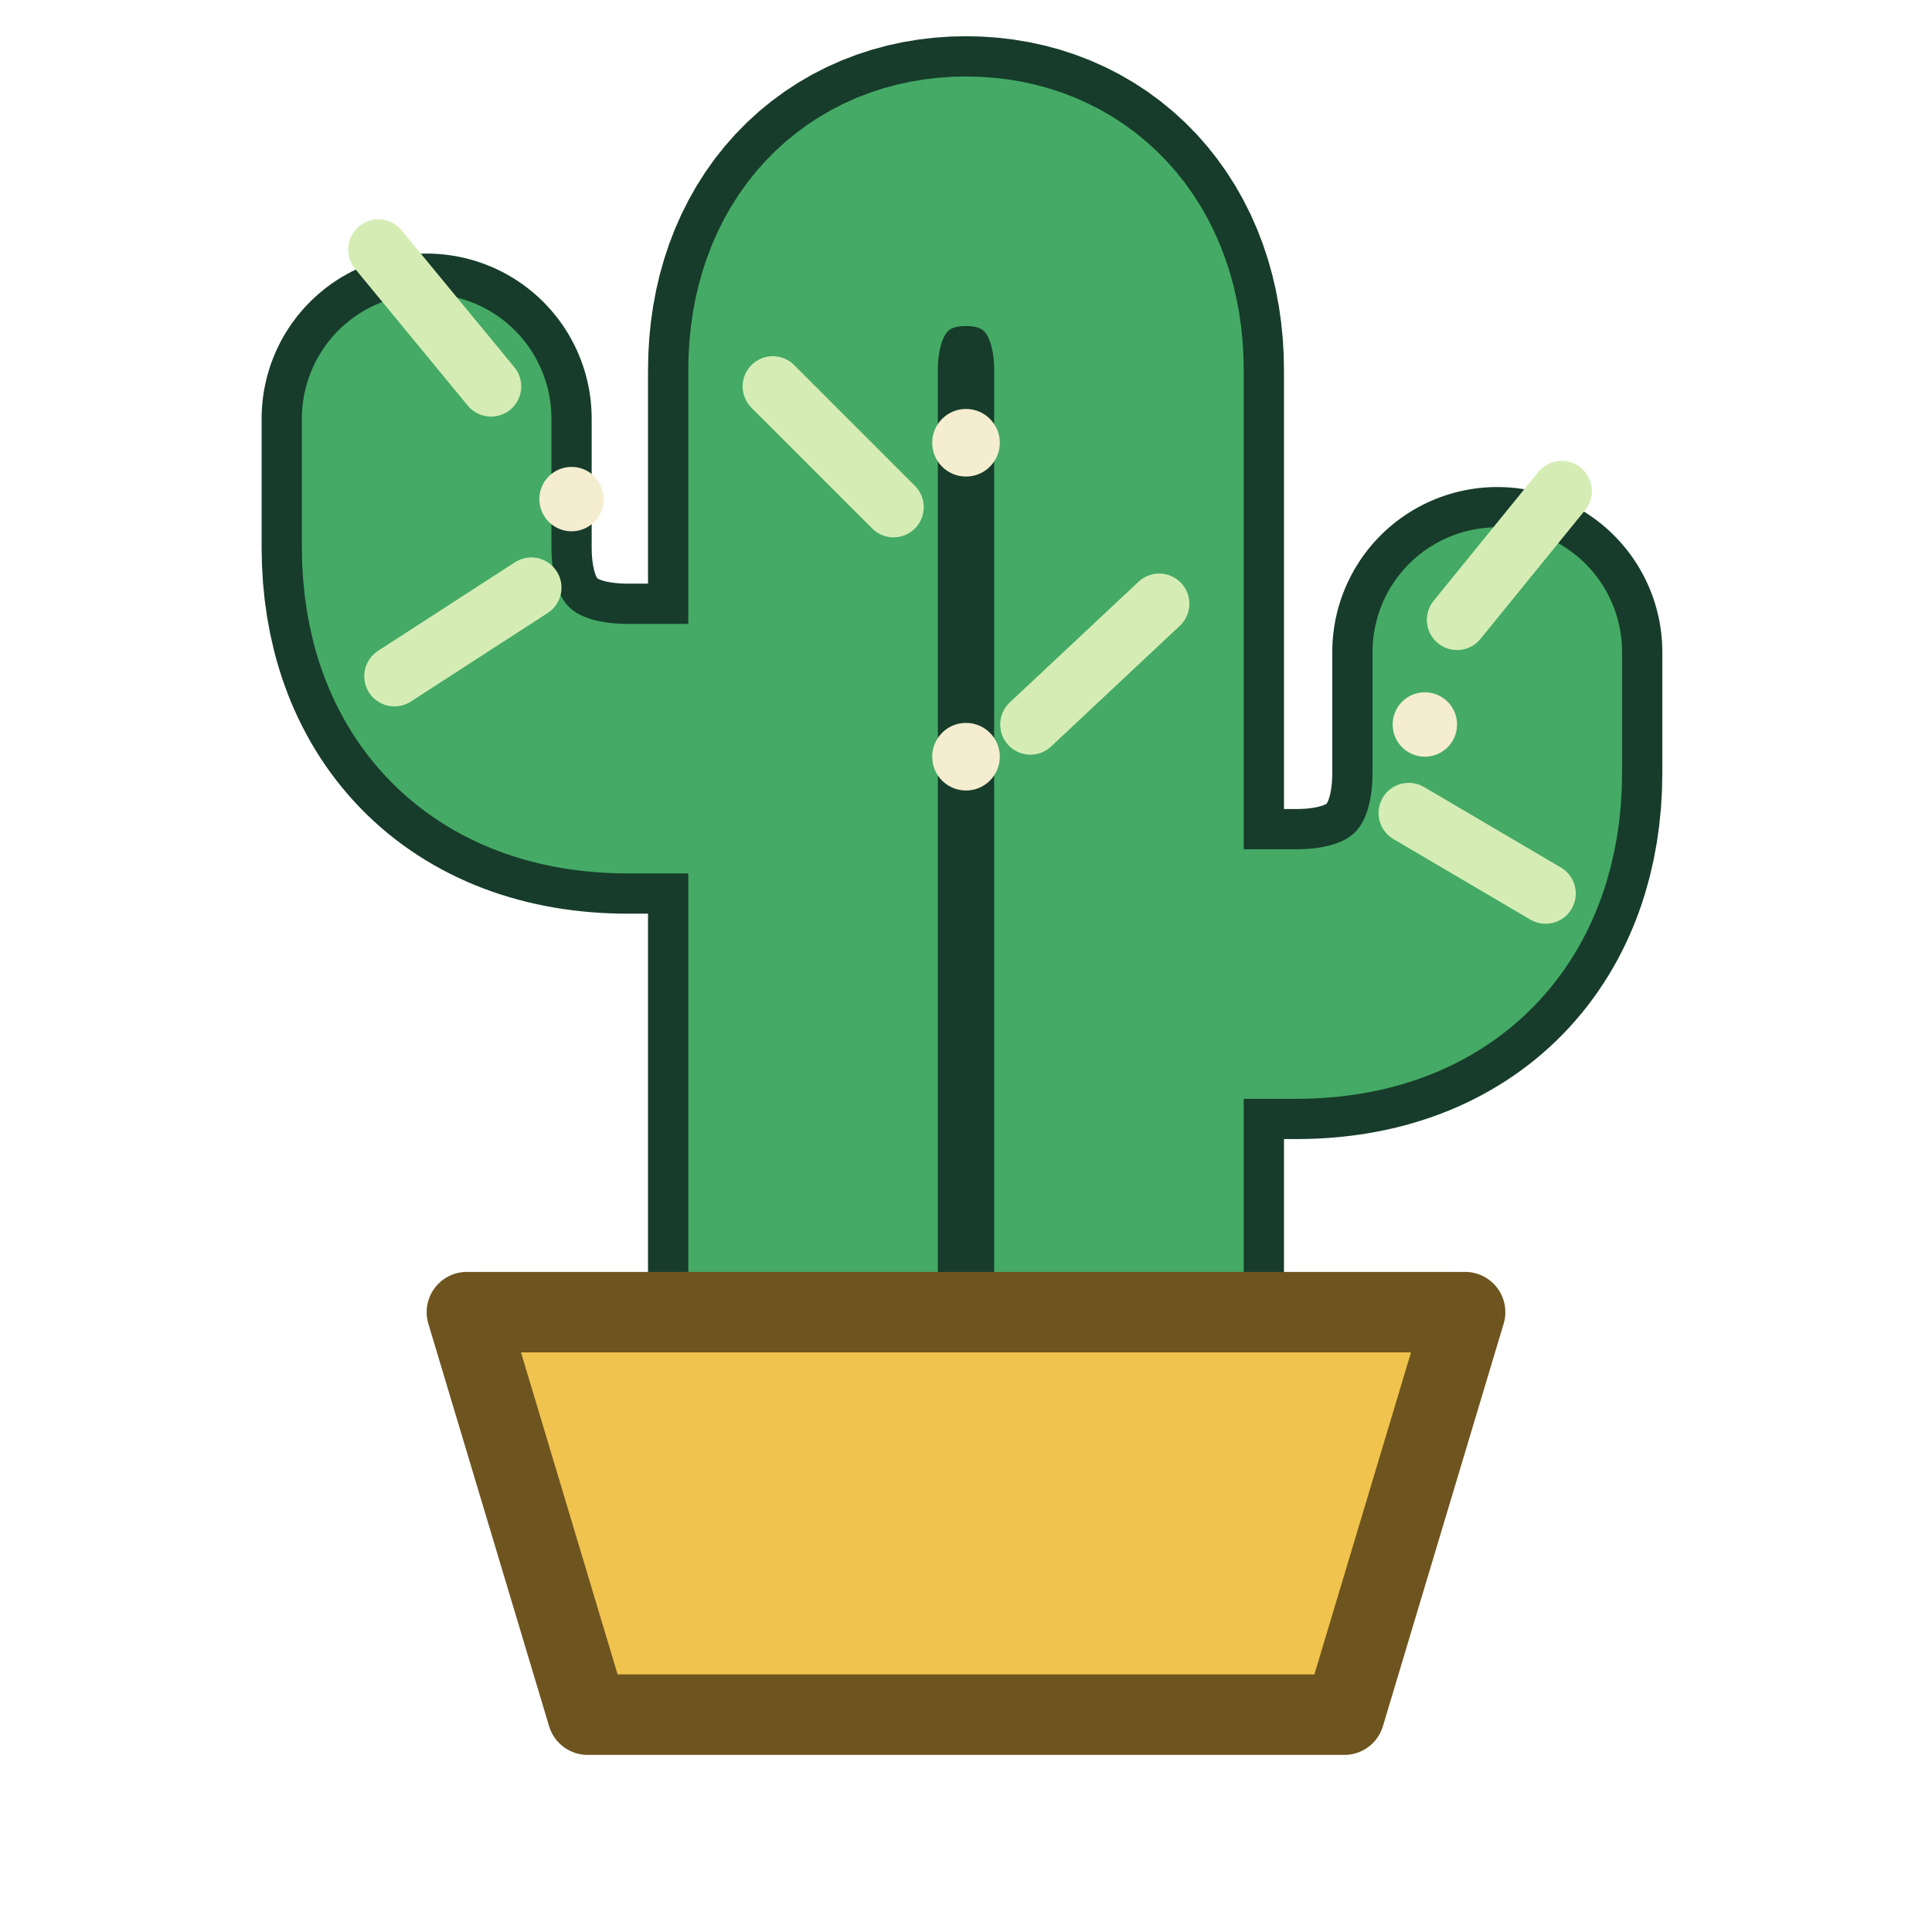
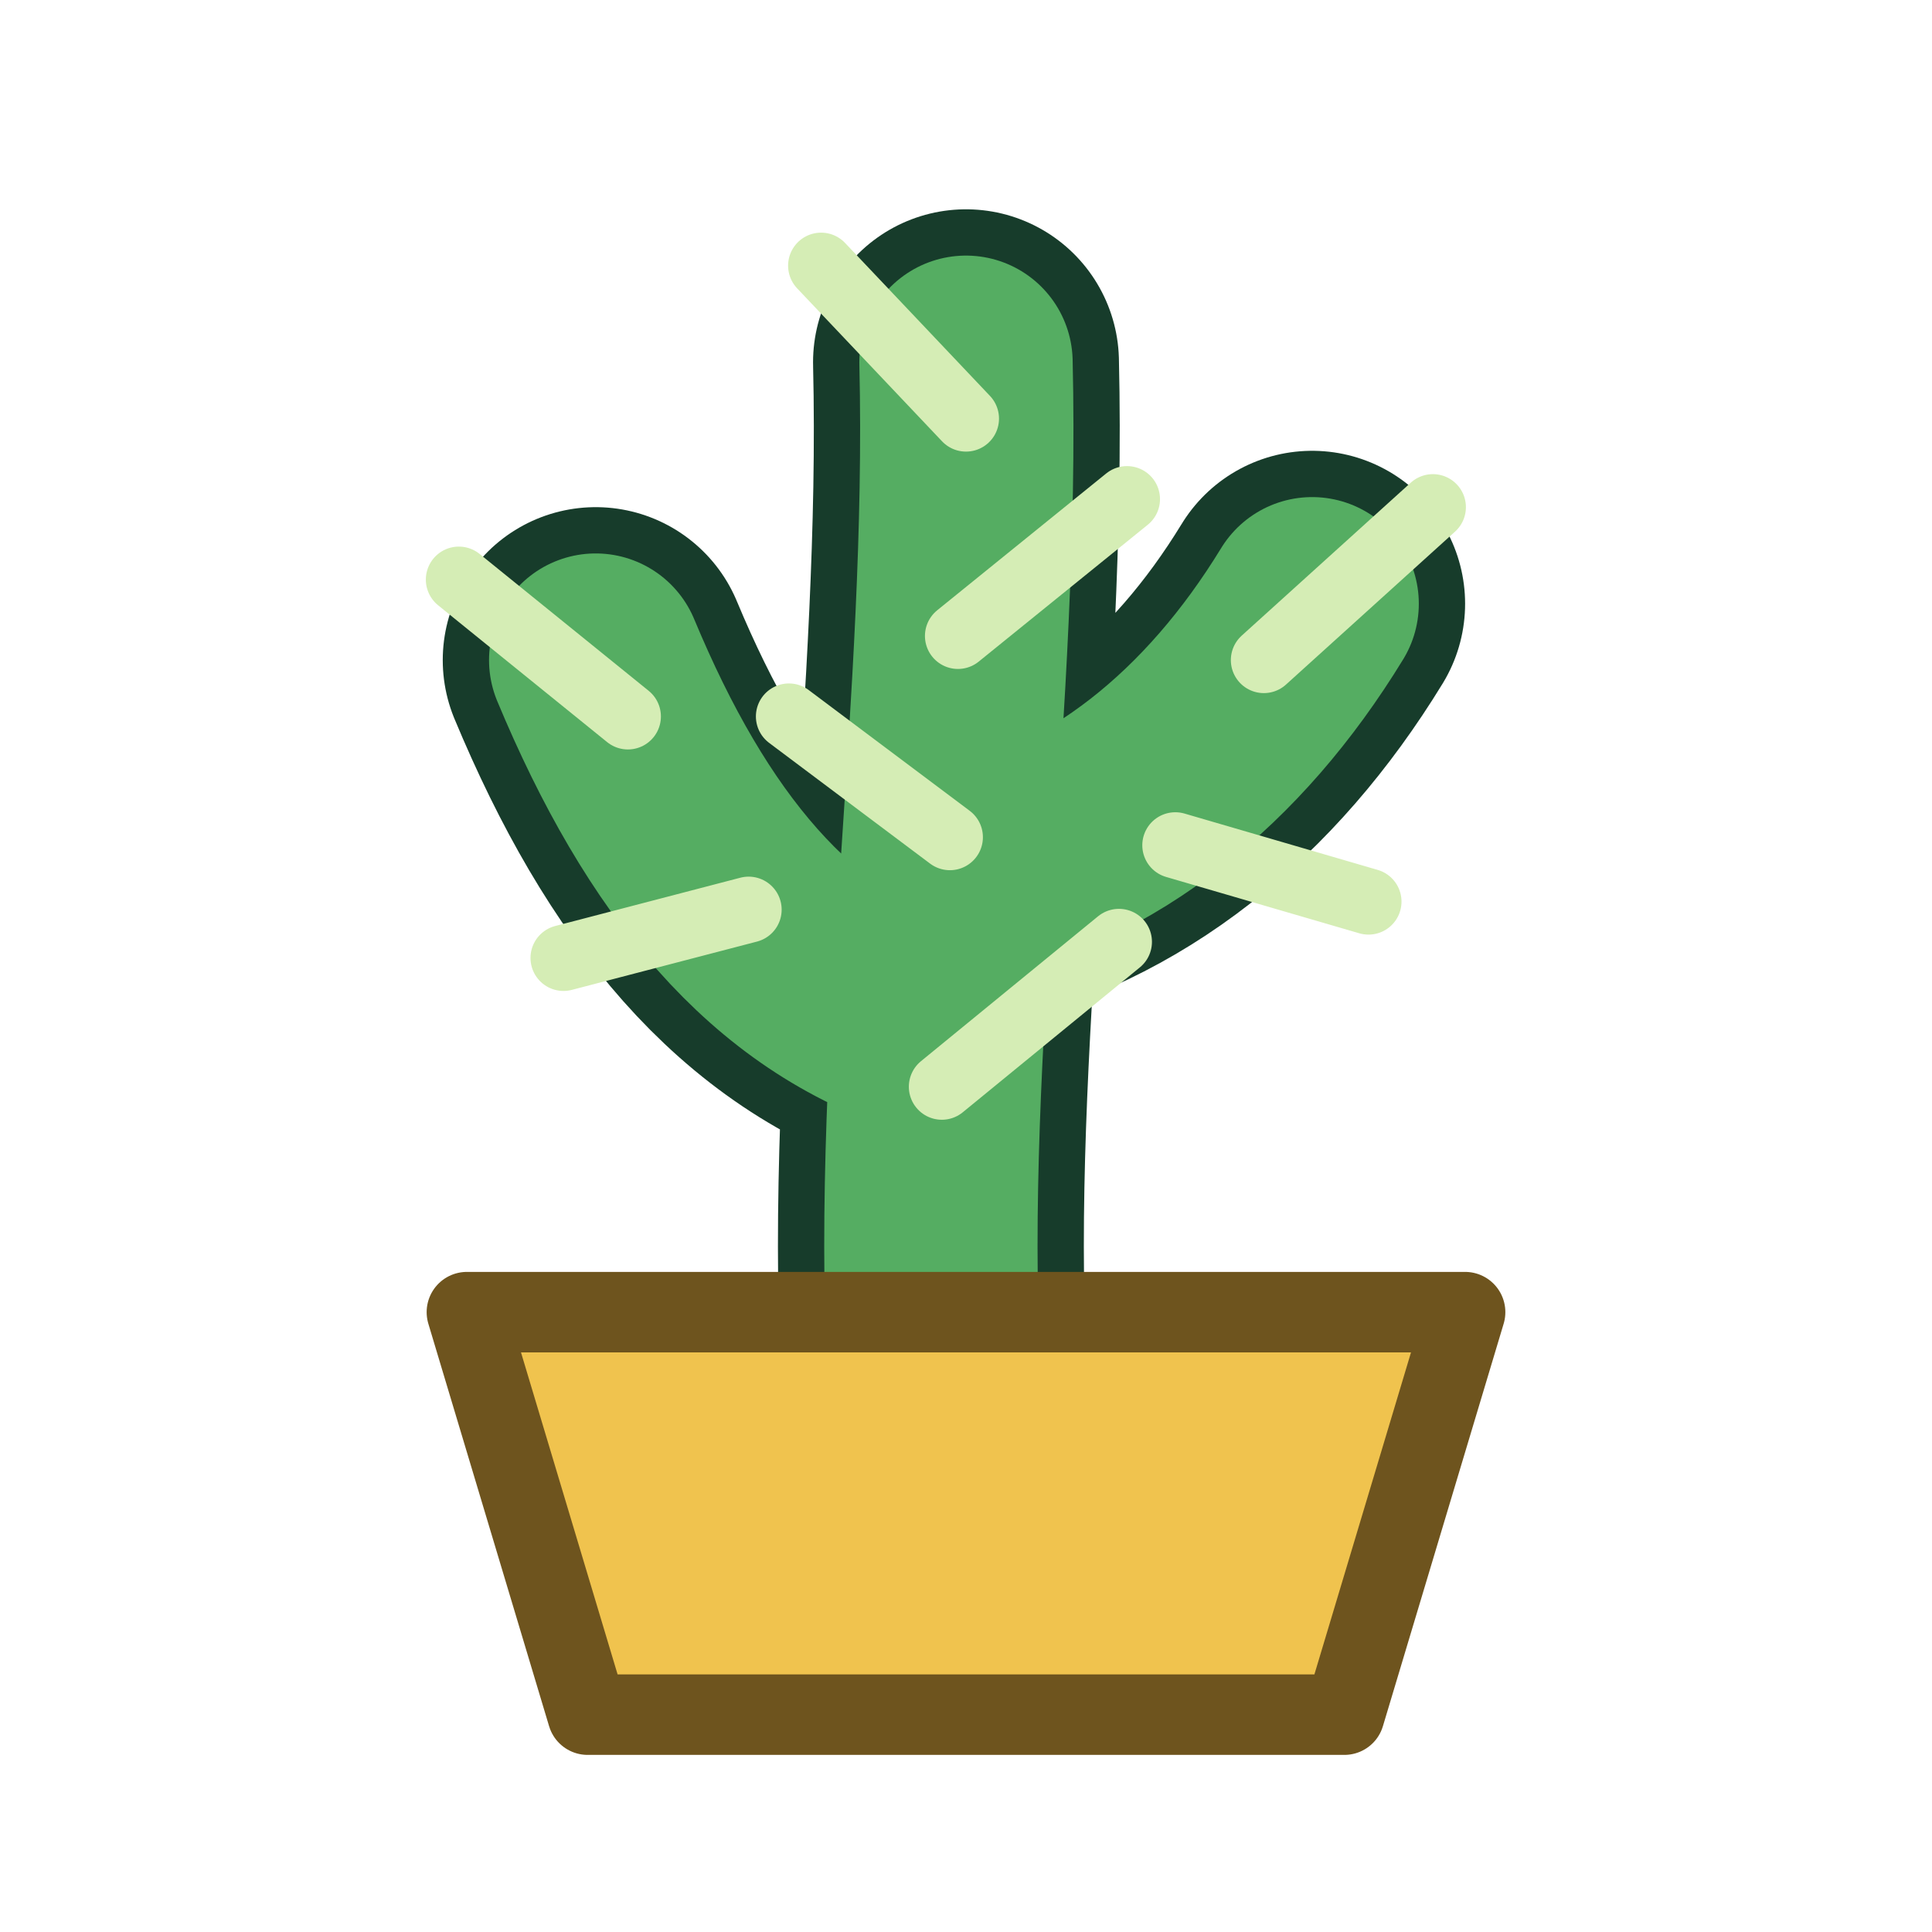
- <svg xmlns="http://www.w3.org/2000/svg" viewBox="0 0 24 24" role="img" aria-labelledby="title">
-   <path d="M10.1 17V4.6c0-1.3.8-2.1 1.9-2.1s1.9.8 1.9 2.1V17M10 9.3H7.8c-1.6 0-2.5-1-2.5-2.5V5.2m8.6 6.9h2.2c1.6 0 2.5-1 2.5-2.5V8.1" fill="none" stroke="#173c2b" stroke-linecap="round" stroke-linejoin="round" stroke-width="4.1" />
-   <path d="M10.1 17V4.6c0-1.3.8-2.1 1.9-2.1s1.9.8 1.9 2.1V17M10 9.3H7.8c-1.6 0-2.5-1-2.5-2.5V5.2m8.6 6.9h2.2c1.6 0 2.5-1 2.5-2.5V8.1" fill="none" stroke="#45aa65" stroke-linecap="round" stroke-linejoin="round" stroke-width="3.1" />
-   <g fill="#f4edcf">
-     <circle cx="12" cy="5.5" r=".42" />
-     <circle cx="12" cy="9.4" r=".42" />
-     <circle cx="7.1" cy="6.2" r=".4" />
-     <circle cx="17.7" cy="9" r=".4" />
+ <svg xmlns="http://www.w3.org/2000/svg" viewBox="0 0 24 24" role="img" aria-labelledby="austrocylindropuntia-subulata-title austrocylindropuntia-subulata-description" data-plant-slug="austrocylindropuntia-subulata" focusable="false">
+   <g fill="none" stroke-linecap="round" stroke-linejoin="round">
+     <path d="M11.6 17c-0.2-4 0.5-8.3 0.4-12.5m-0.4 8.3c-1.9-0.6-3.2-2.2-4.2-4.6m4.5 2.7c1.8-0.4 3.3-1.6 4.4-3.4" stroke="#173c2b" stroke-width="3.8" />
+     <path d="M11.6 17c-0.2-4 0.5-8.3 0.4-12.5m-0.4 8.3c-1.9-0.6-3.2-2.2-4.2-4.6m4.5 2.7c1.8-0.4 3.3-1.6 4.4-3.4" stroke="#55ad62" stroke-width="2.65" />
  </g>
-   <path d="m6.1 4.8-1.4-1.7m1.9 4.2-1.7 1.1m6.2-2.1-1.5-1.5m3.2 4.2 1.6-1.5m3.7.2 1.3-1.6m-1.9 4 1.7 1" fill="none" stroke="#d5edb5" stroke-linecap="round" stroke-width=".75" />
+   <path d="m12 5.2-1.8-1.9m1.7 4.6 2.1-1.7m-2.2 4.2-2-1.5m1.9 4.6 2.2-1.8M7.8 8.9 5.7 7.2m3.6 4.1-2.3 0.6m8.7-3.7 2.1-1.9m-3.2 4.2 2.4 0.7" fill="none" stroke="#d5edb5" stroke-linecap="round" stroke-width="0.82" />
  <path d="M5.8 16.3h12.4l-1.5 5H7.3z" fill="#f0c34e" stroke="#6e541e" stroke-linejoin="round" stroke-width="1" />
</svg>
